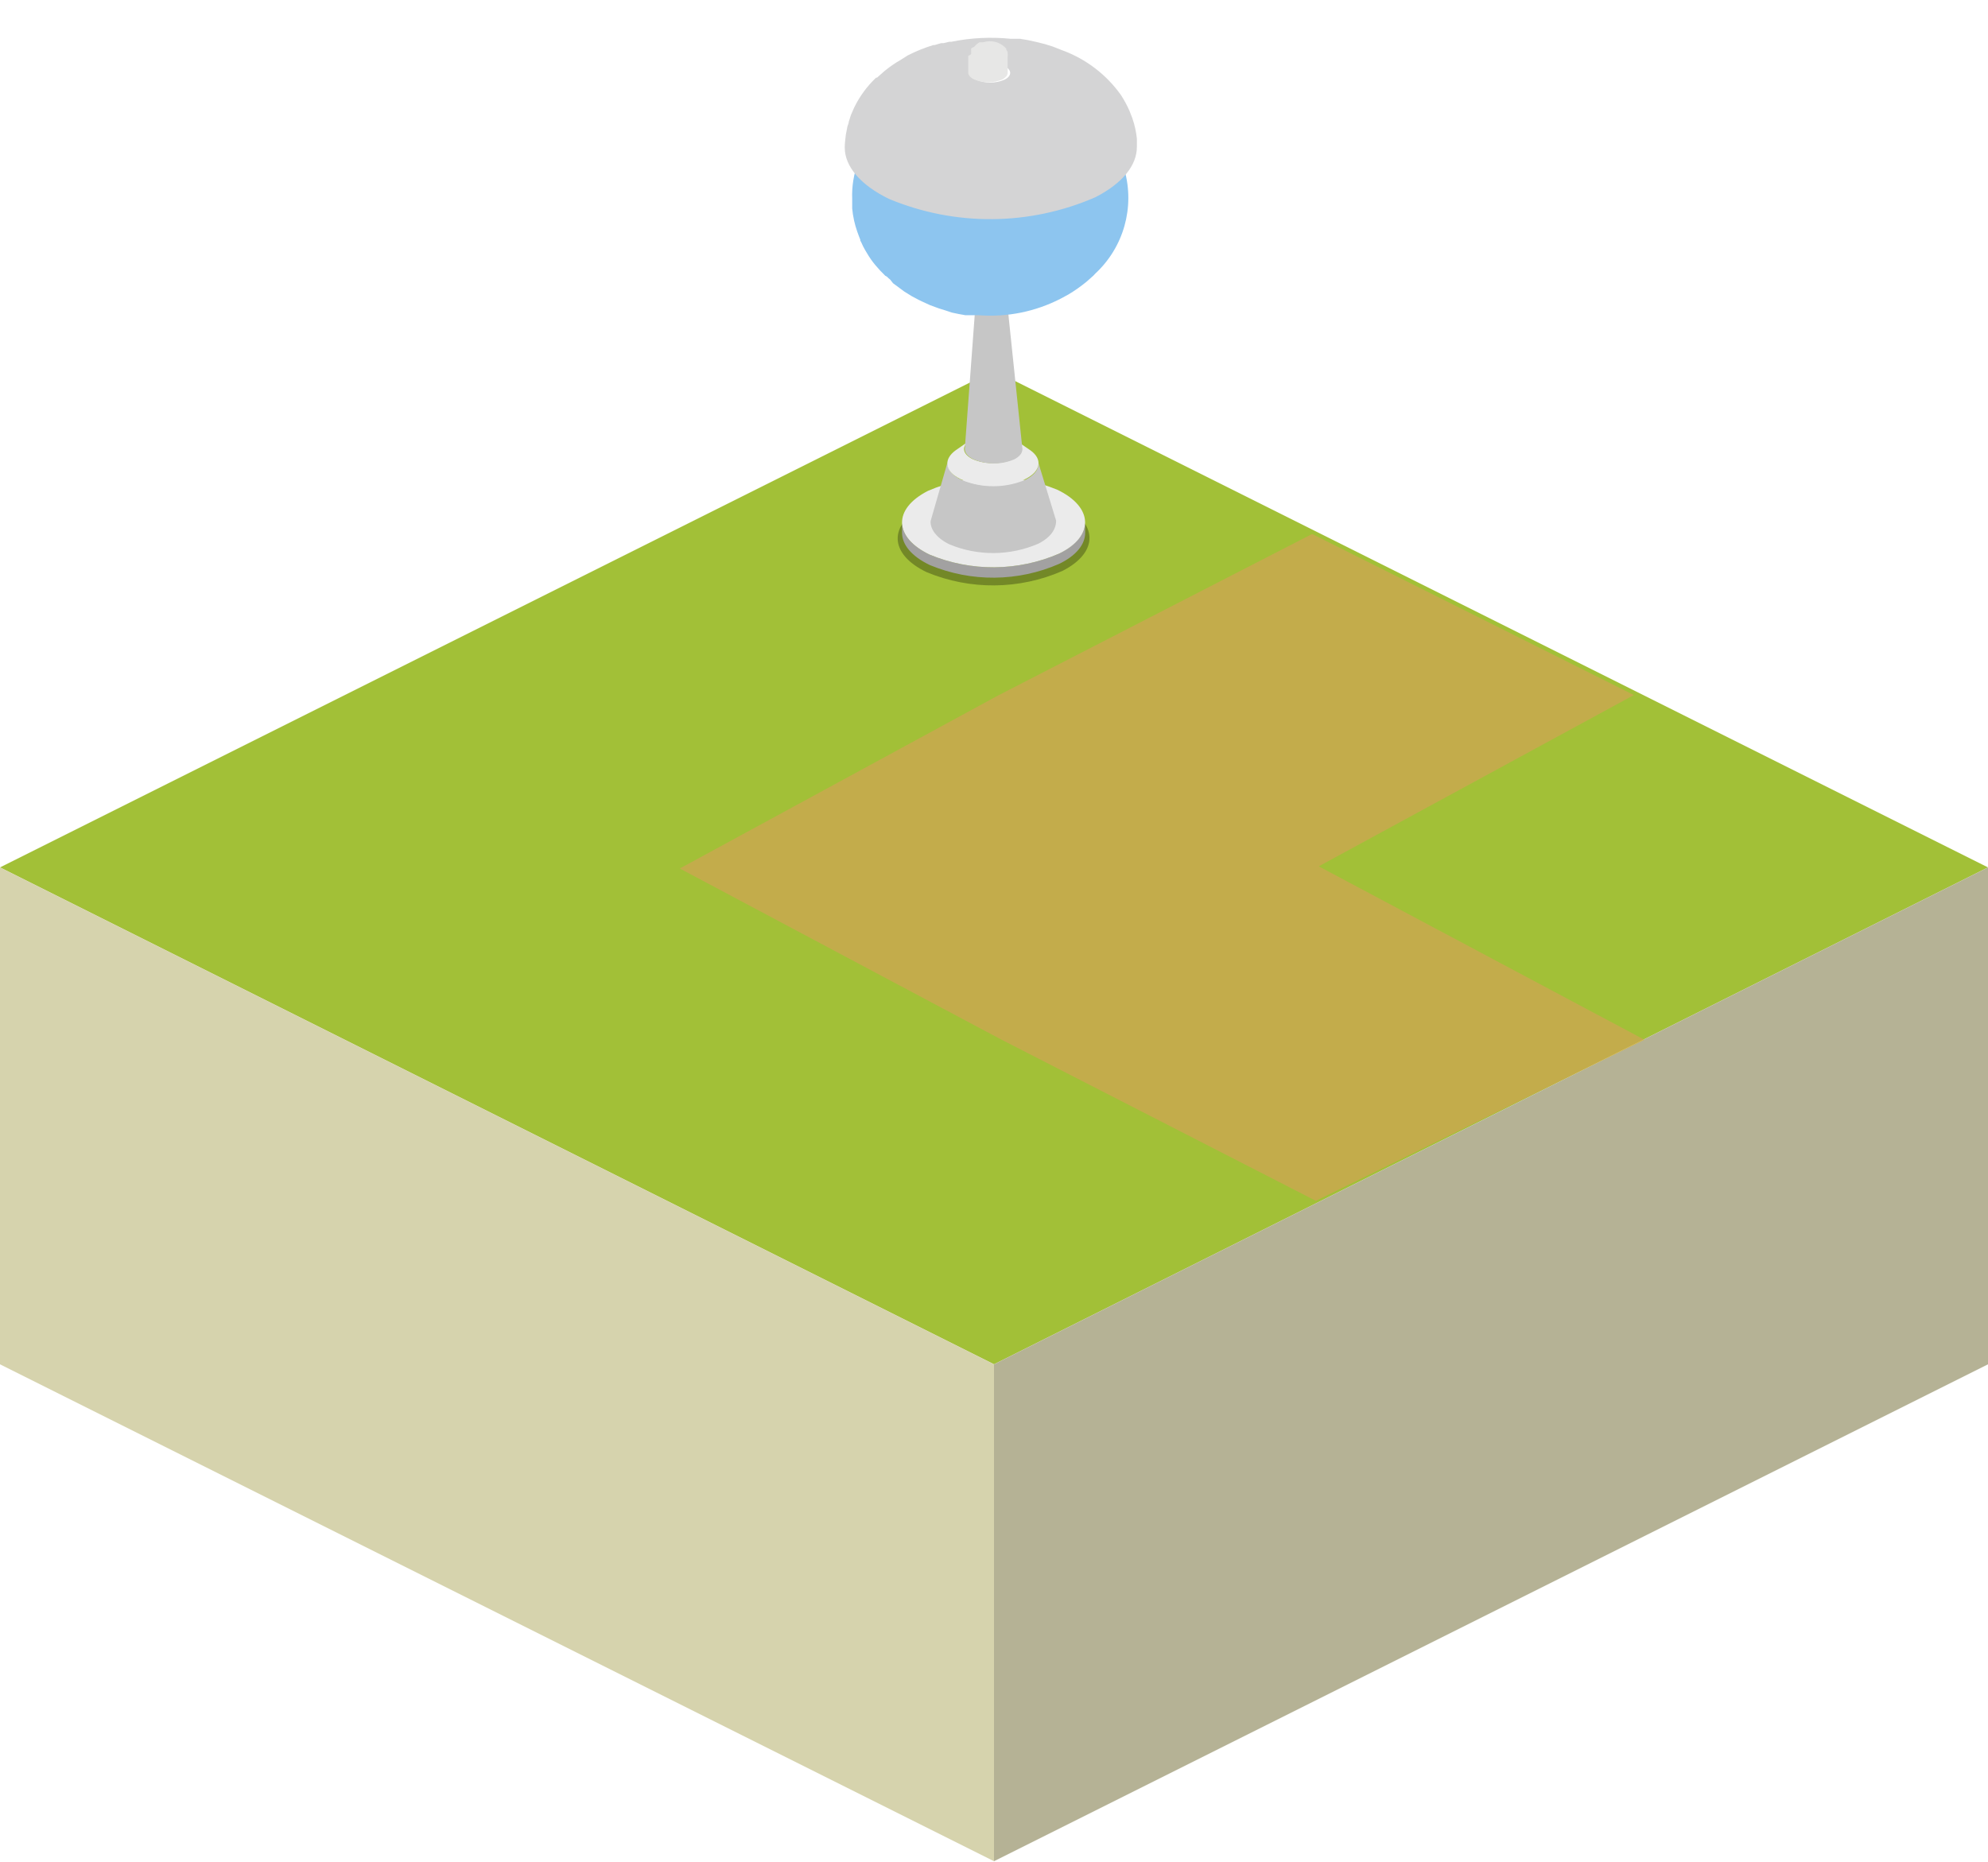
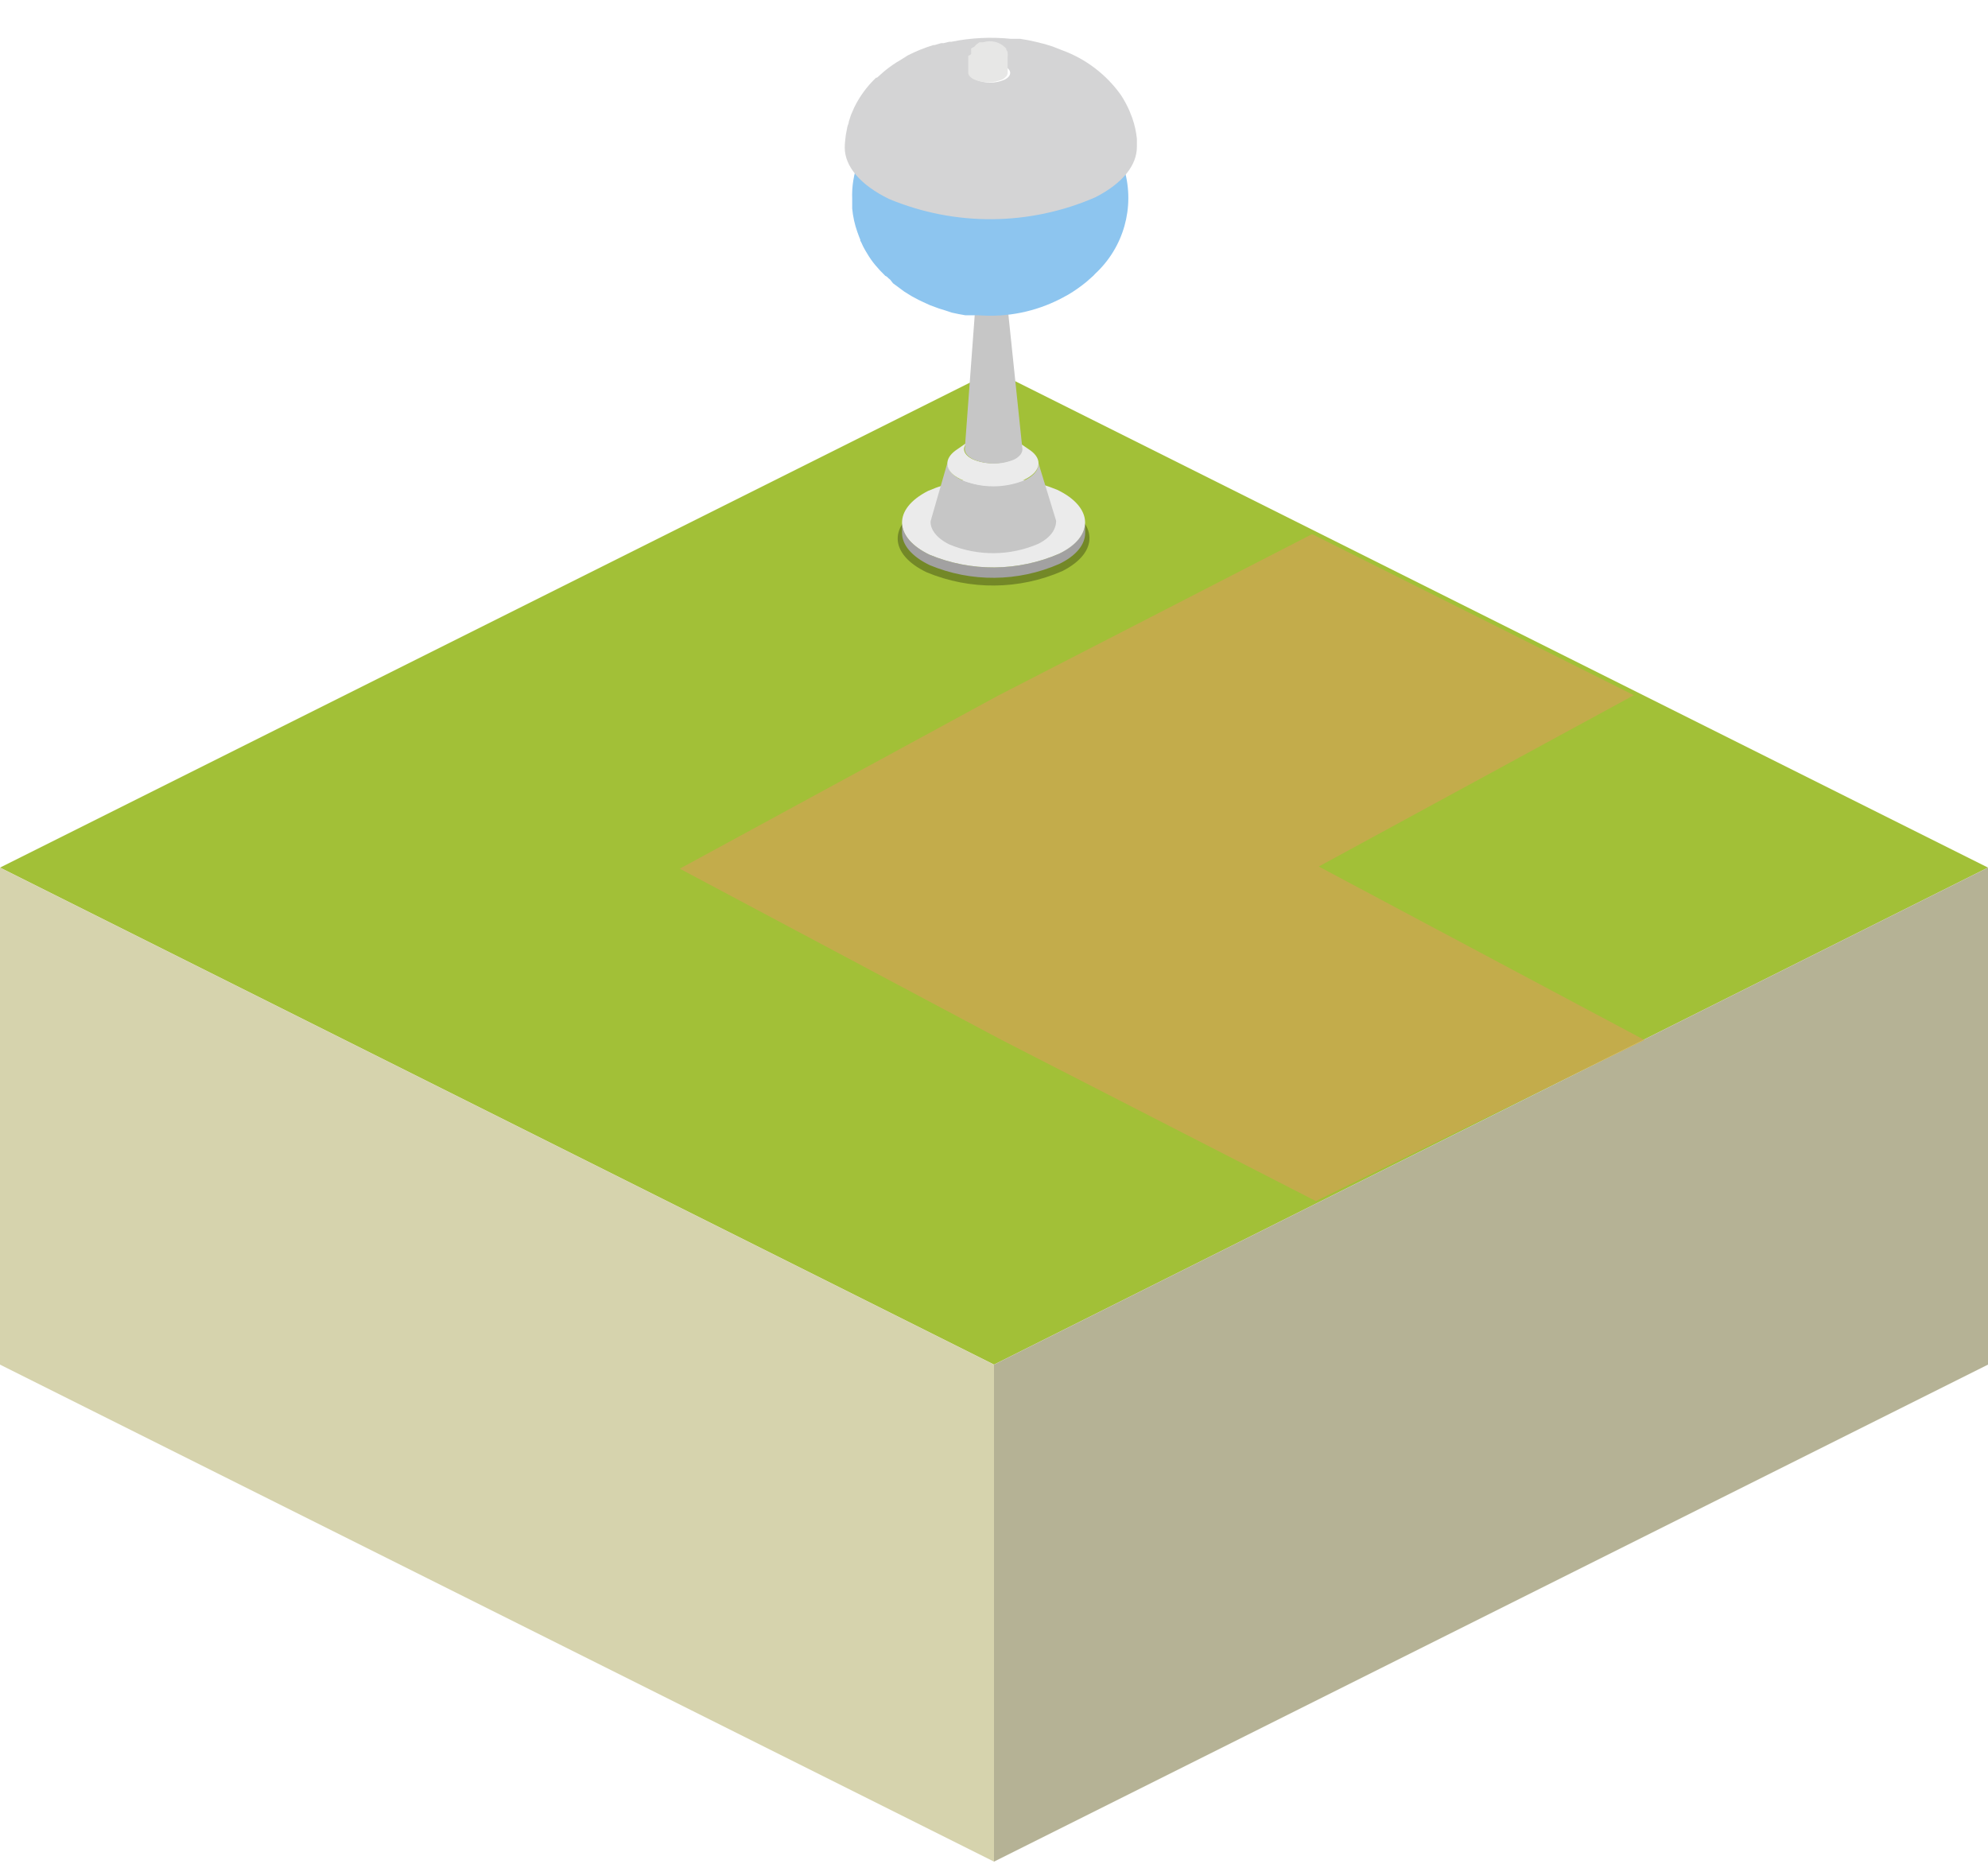
- <svg xmlns="http://www.w3.org/2000/svg" viewBox="0 0 128 119.86">
+ <svg xmlns="http://www.w3.org/2000/svg" viewBox="0 0 128 120" width="128" height="120">
  <defs>
-     <style>.cls-1{isolation:isolate;}.cls-2{fill:#a2c037;}.cls-3{fill:#b5b295;}.cls-4{fill:#d6d3ad;}.cls-5{fill:#f7e080;mix-blend-mode:color;}.cls-10,.cls-6{fill:#b5b5b5;}.cls-6{mix-blend-mode:multiply;}.cls-7{fill:#a2a1a1;}.cls-8{fill:#ebebeb;}.cls-9{fill:#c6c6c6;}.cls-11{fill:#8dc5ef;}.cls-12{fill:#d4d4d5;}.cls-13{fill:#e7e7e6;}</style>
+     <style>
+             .cls-8{fill:#ebebeb}.cls-9{fill:#c6c6c6}
+         </style>
  </defs>
-   <g class="cls-1">
+   <g style="isolation:isolate">
    <g id="Vrstva_1" data-name="Vrstva 1">
      <g id="layer1">
-         <path id="path10" class="cls-2" d="M128,55.86l-64,32-64-32,64-32Z" />
-         <path id="path837" class="cls-3" d="M128,87.86l-64,32v-32l64-32Z" />
-         <path id="path839" class="cls-4" d="M64,119.86l-64-32v-32l64,32Z" />
+         <path id="path10" d="M128,55.86l-64,32-64-32,64-32Z" style="fill:#a2c037" />
+         <path id="path837" d="M128,87.86l-64,32v-32l64-32Z" style="fill:#b5b295" />
+         <path id="path839" d="M64,119.86l-64-32v-32l64,32Z" style="fill:#d6d3ad" />
      </g>
-       <polygon class="cls-5" points="43.77 55.93 64.42 66.92 84.72 77.33 105.88 66.96 84.91 55.79 105.2 44.76 84.48 34.39 64.26 44.79 43.77 55.93" />
-       <path class="cls-6" d="M59.55,32.55a11.16,11.16,0,0,1,8.73-.08c2.44,1.17,2.5,3.09.12,4.3a11.16,11.16,0,0,1-8.73.08C57.22,35.68,57.17,33.76,59.55,32.55Z" />
-       <path class="cls-7" d="M59.86,35.72a10.68,10.68,0,0,0,8.34-.07c1.11-.57,1.67-1.3,1.67-2v.66c0,.73-.55,1.46-1.67,2a10.61,10.61,0,0,1-8.33.08c-1.19-.57-1.79-1.32-1.79-2.08v-.66C58.08,34.4,58.68,35.15,59.86,35.72Z" />
+       <polygon points="43.77 55.93 64.42 66.92 84.72 77.33 105.88 66.96 84.91 55.79 105.2 44.76 84.48 34.39 64.26 44.79 43.77 55.93" style="fill:#f7e080;mix-blend-mode:color" />
+       <path d="M59.55,32.55a11.16,11.16,0,0,1,8.73-.08c2.44,1.17,2.5,3.09.12,4.3a11.16,11.16,0,0,1-8.73.08C57.22,35.68,57.17,33.76,59.55,32.55Z" style="mix-blend-mode:multiply;fill:#b5b5b5" />
+       <path d="M59.86,35.72a10.68,10.68,0,0,0,8.34-.07c1.11-.57,1.67-1.3,1.67-2v.66c0,.73-.55,1.46-1.67,2a10.61,10.61,0,0,1-8.33.08c-1.19-.57-1.79-1.32-1.79-2.08v-.66C58.08,34.4,58.68,35.15,59.86,35.72Z" style="fill:#a2a1a1" />
      <path class="cls-8" d="M59.75,31.61a10.66,10.66,0,0,1,8.33-.07c2.33,1.12,2.39,3,.12,4.11a10.68,10.68,0,0,1-8.34.07C57.53,34.6,57.48,32.77,59.75,31.61Z" />
      <path class="cls-9" d="M61,29.8c0,.39.26.79.88,1.09a5.32,5.32,0,0,0,4.16,0c.58-.3.86-.69.82-1.08L68,33.53c0,.53-.33,1.07-1.14,1.48a7.33,7.33,0,0,1-5.72.05h0c-.85-.41-1.26-1-1.22-1.51Z" />
      <path class="cls-8" d="M61.53,29l.88-.61c-.48.33-.45.79.09,1.11l.13.07a3.2,3.2,0,0,0,1.41.25,2.92,2.92,0,0,0,1.22-.27c.63-.33.69-.82.18-1.17l.89.61c.8.56.71,1.34-.29,1.85a4.65,4.65,0,0,1-1.93.43,4.88,4.88,0,0,1-2.23-.4l-.21-.11C60.82,30.28,60.77,29.55,61.53,29Z" />
      <path class="cls-9" d="M62.83,19.32c0,.13.09.26.3.36a1.77,1.77,0,0,0,1.41,0c.2-.1.29-.23.29-.35l1,9.59c0,.24-.16.47-.52.66a3.38,3.38,0,0,1-2.63,0c-.38-.18-.57-.43-.56-.67Z" />
-       <path class="cls-10" d="M61.8,10.13a5.2,5.2,0,0,0,4,0,1.34,1.34,0,0,0,.79-.86L64.82,19.37a.45.45,0,0,1-.28.3,1.77,1.77,0,0,1-1.41,0,.45.45,0,0,1-.3-.31L61,9.25A1.38,1.38,0,0,0,61.8,10.13Z" />
-       <path class="cls-11" d="M55.26,10.43v0h0l0-.11,0-.12a2.06,2.06,0,0,1,.12-.26l.11-.24.14-.25.14-.23.17-.25.15-.22c.13-.17.14-.18.37-.45A5.92,5.92,0,0,1,57,7.83c-1.43,1.42-.92,3.18,1.5,4.34a12.5,12.5,0,0,0,5,1h.79l.46,0,.32,0,.44-.05.32,0,.42-.07.31-.05.42-.09.3-.07.41-.12.27-.08.43-.16.22-.08.6-.27C71.53,10.9,72,9.18,70.56,7.8l0,0h0l.18.19.19.21c.07.07.14.17.2.24l.17.21c0,.07.12.17.18.24l.14.23.16.25.13.23.13.26.11.24.1.26.09.24s0,.12.06.18l0,0v.05l0,.11a6.65,6.65,0,0,1-1.89,6.69l-.11.12-.44.39a9.39,9.39,0,0,1-1.18.83l-.5.27a9.86,9.86,0,0,1-5.25,1.06h-.05l-.41,0-.41,0-.44-.08-.43-.09L60.9,20l-.45-.14-.57-.21-.48-.22-.25-.12L59,19.23l-.3-.16-.47-.29-.73-.54L57.31,18l-.1-.08-.1-.1L57,17.76a8.81,8.81,0,0,1-.65-.7h0a5.39,5.39,0,0,1-.53-.76l-.12-.2q-.14-.24-.24-.48l-.07-.13,0-.06-.08-.2-.11-.3a6.22,6.22,0,0,1-.33-1.5l0-.61A6,6,0,0,1,55.26,10.43Z" />
-       <path class="cls-12" d="M54.39,9.5c0,1.21,1,2.41,2.85,3.31a16.94,16.94,0,0,0,13.29-.11c1.78-.91,2.67-2.08,2.67-3.24l0-.53a5.84,5.84,0,0,0-.29-1.31l-.19-.49a7.15,7.15,0,0,0-.54-1l0,0A8,8,0,0,0,68.4,3.24L67.79,3l-.51-.16-.56-.14-.5-.11-.53-.09h-.07l-.34,0h-.19a12.69,12.69,0,0,0-3.84.19h-.13l-.38.09-.09,0-.06,0-.41.12H60.1a10.17,10.17,0,0,0-1.64.66L58,3.85a7.57,7.57,0,0,0-1.08.75L56.47,5,56.41,5A6.7,6.7,0,0,0,55,6.92h0l-.21.48-.14.44v0c0,.11-.07.22-.09.32l-.1.52C54.42,9,54.39,9.26,54.39,9.5Zm8.48-5.25a2.27,2.27,0,0,1,1.79,0c.5.24.52.64,0,.89a2.34,2.34,0,0,1-1.8,0C62.39,4.89,62.38,4.5,62.87,4.25Z" />
-       <path class="cls-13" d="M62.53,3.47l0-.08,0-.13,0-.08,0-.06v0l0,0L62.74,3l.11-.12.06-.05.16-.11.07,0,.08,0,0,0,.1,0h0a1.39,1.39,0,0,1,1.41.35l.06.06,0,.07a1,1,0,0,1,.09.16l0,.08a1.08,1.08,0,0,1,0,.21V4.68c0,.16-.11.31-.35.44a2.34,2.34,0,0,1-1.8,0c-.26-.12-.39-.28-.39-.45V3.6S62.53,3.51,62.53,3.47Z" />
+       <path d="M61.8,10.13a5.2,5.2,0,0,0,4,0,1.34,1.34,0,0,0,.79-.86L64.82,19.37a.45.45,0,0,1-.28.3,1.77,1.77,0,0,1-1.41,0,.45.45,0,0,1-.3-.31L61,9.25A1.38,1.38,0,0,0,61.8,10.13Z" style="fill:#b5b5b5" />
+       <path d="M55.26,10.43v0h0l0-.11,0-.12a2.06,2.06,0,0,1,.12-.26l.11-.24.14-.25.14-.23.17-.25.15-.22c.13-.17.14-.18.37-.45A5.92,5.92,0,0,1,57,7.83c-1.43,1.42-.92,3.18,1.5,4.34a12.5,12.5,0,0,0,5,1h.79l.46,0,.32,0,.44-.05.32,0,.42-.07.31-.05.42-.09.3-.07.41-.12.27-.08.43-.16.22-.08.6-.27C71.53,10.9,72,9.18,70.56,7.8l0,0h0l.18.19.19.21c.07.07.14.17.2.24l.17.21c0,.07.12.17.18.24l.14.23.16.25.13.23.13.26.11.24.1.26.09.24s0,.12.06.18l0,0v.05l0,.11a6.65,6.65,0,0,1-1.89,6.69l-.11.12-.44.39a9.39,9.39,0,0,1-1.18.83l-.5.27a9.86,9.86,0,0,1-5.25,1.06h-.05l-.41,0-.41,0-.44-.08-.43-.09L60.9,20l-.45-.14-.57-.21-.48-.22-.25-.12L59,19.23l-.3-.16-.47-.29-.73-.54L57.31,18l-.1-.08-.1-.1L57,17.76a8.81,8.81,0,0,1-.65-.7h0a5.39,5.39,0,0,1-.53-.76l-.12-.2q-.14-.24-.24-.48l-.07-.13,0-.06-.08-.2-.11-.3a6.22,6.22,0,0,1-.33-1.5l0-.61A6,6,0,0,1,55.26,10.43Z" style="fill:#8dc5ef" />
+       <path d="M54.39,9.5c0,1.21,1,2.41,2.85,3.31a16.94,16.94,0,0,0,13.29-.11c1.78-.91,2.67-2.08,2.67-3.24l0-.53a5.84,5.84,0,0,0-.29-1.31l-.19-.49a7.15,7.15,0,0,0-.54-1l0,0A8,8,0,0,0,68.4,3.24L67.79,3l-.51-.16-.56-.14-.5-.11-.53-.09h-.07l-.34,0h-.19a12.69,12.69,0,0,0-3.84.19h-.13l-.38.09-.09,0-.06,0-.41.12H60.1a10.17,10.17,0,0,0-1.64.66L58,3.85a7.57,7.57,0,0,0-1.08.75L56.47,5,56.41,5A6.7,6.7,0,0,0,55,6.92h0l-.21.48-.14.44v0c0,.11-.07.22-.09.32l-.1.52C54.42,9,54.39,9.26,54.39,9.5Zm8.48-5.25a2.27,2.27,0,0,1,1.79,0c.5.24.52.64,0,.89a2.34,2.34,0,0,1-1.8,0C62.39,4.89,62.38,4.5,62.87,4.25Z" style="fill:#d4d4d5" />
+       <path d="M62.53,3.47l0-.08,0-.13,0-.08,0-.06v0l0,0L62.74,3l.11-.12.06-.05.16-.11.07,0,.08,0,0,0,.1,0h0a1.39,1.39,0,0,1,1.41.35l.06.06,0,.07a1,1,0,0,1,.09.16l0,.08a1.08,1.08,0,0,1,0,.21V4.68c0,.16-.11.31-.35.44a2.34,2.34,0,0,1-1.8,0c-.26-.12-.39-.28-.39-.45V3.6S62.53,3.51,62.53,3.47Z" style="fill:#e7e7e6" />
    </g>
  </g>
</svg>
